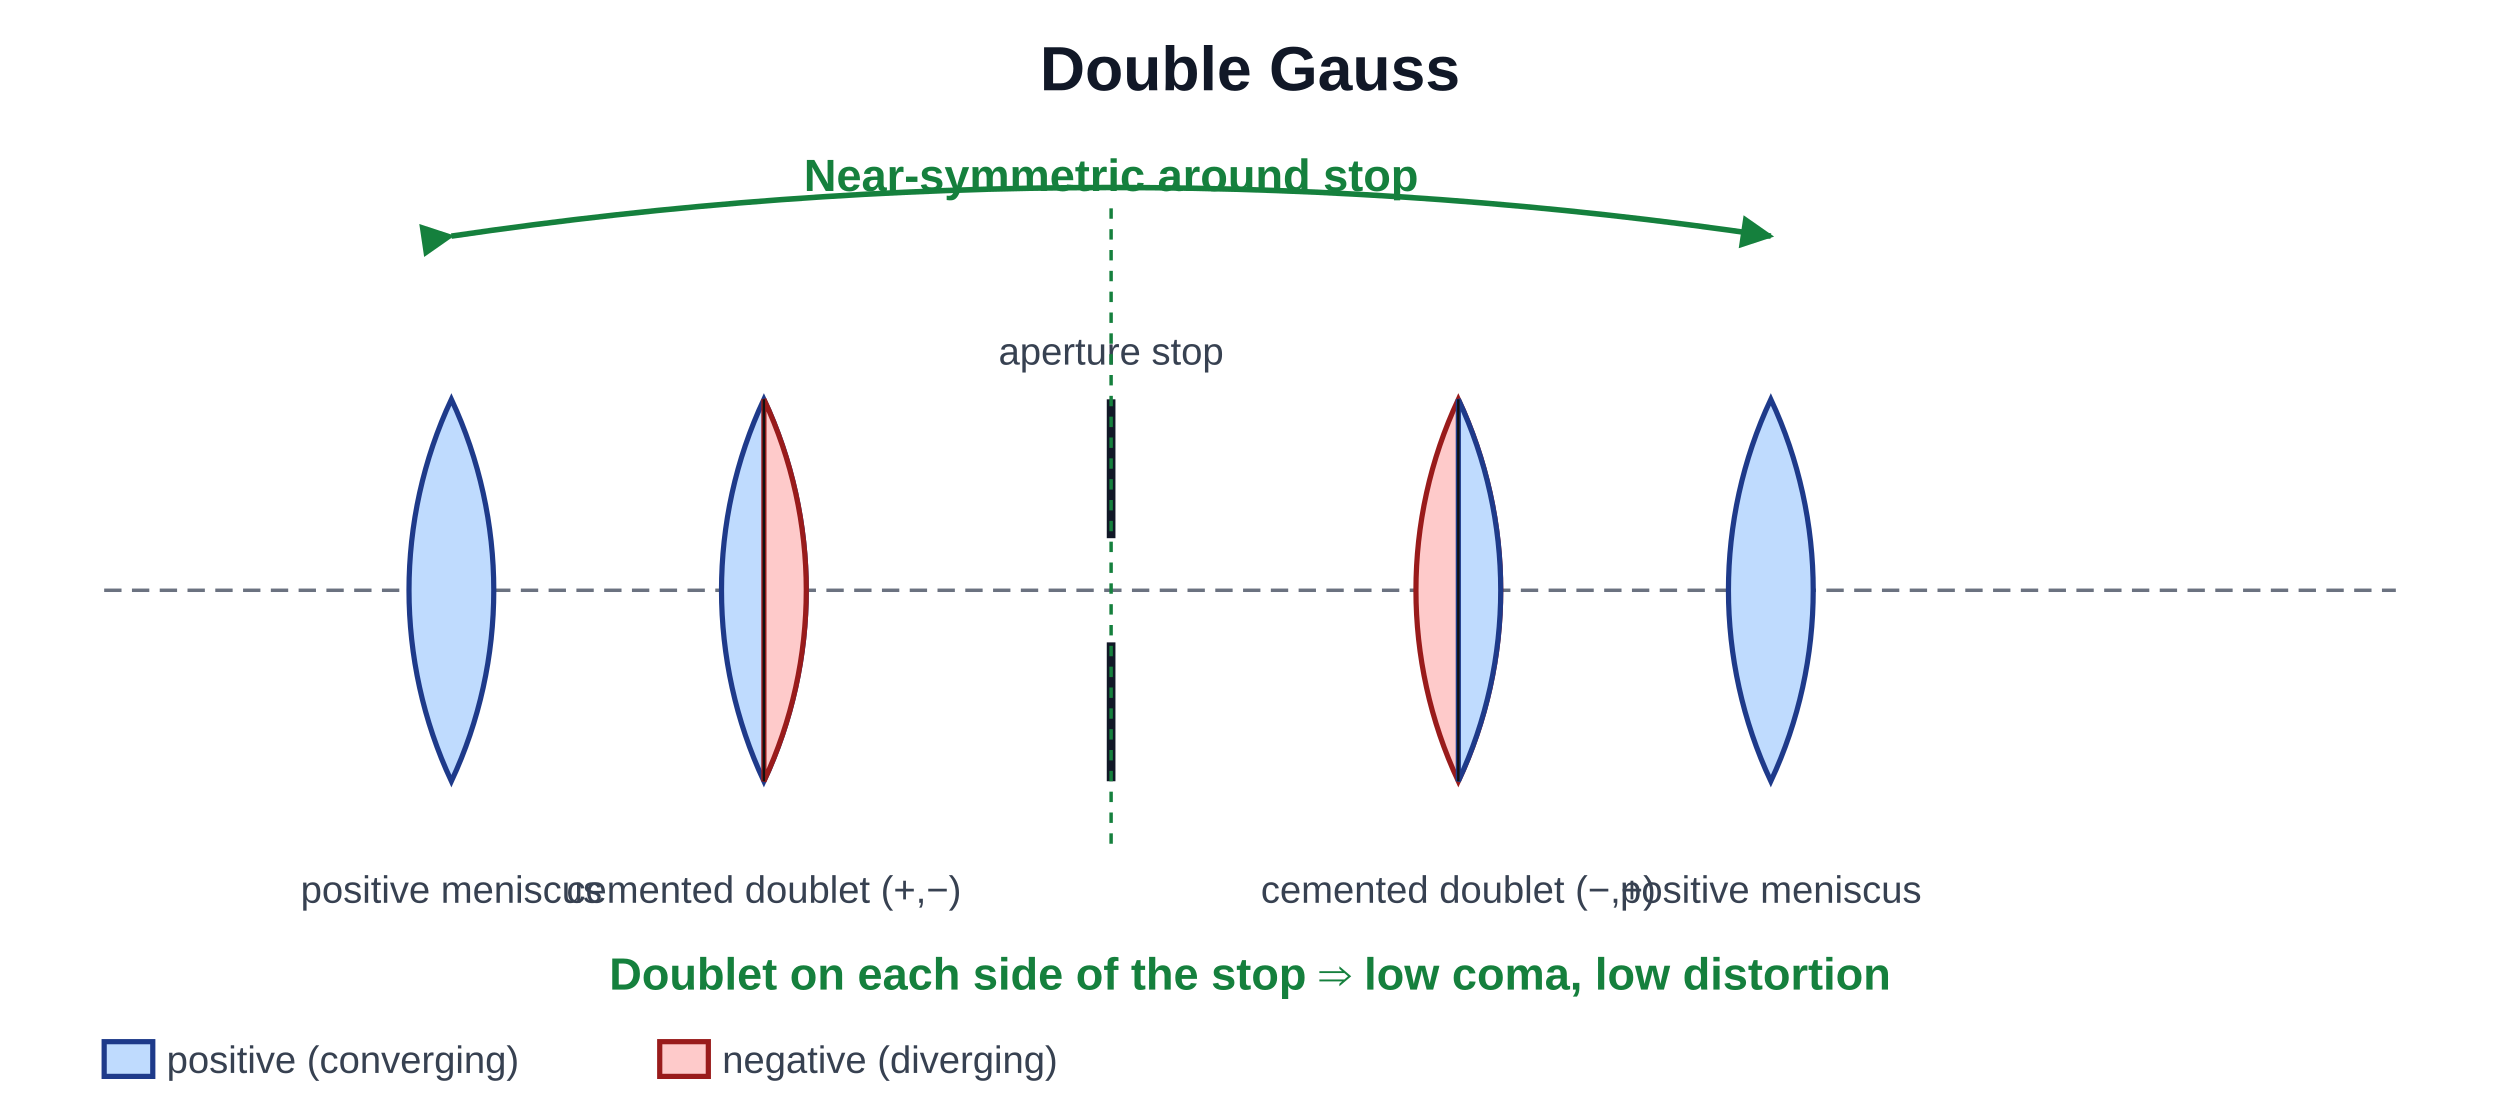
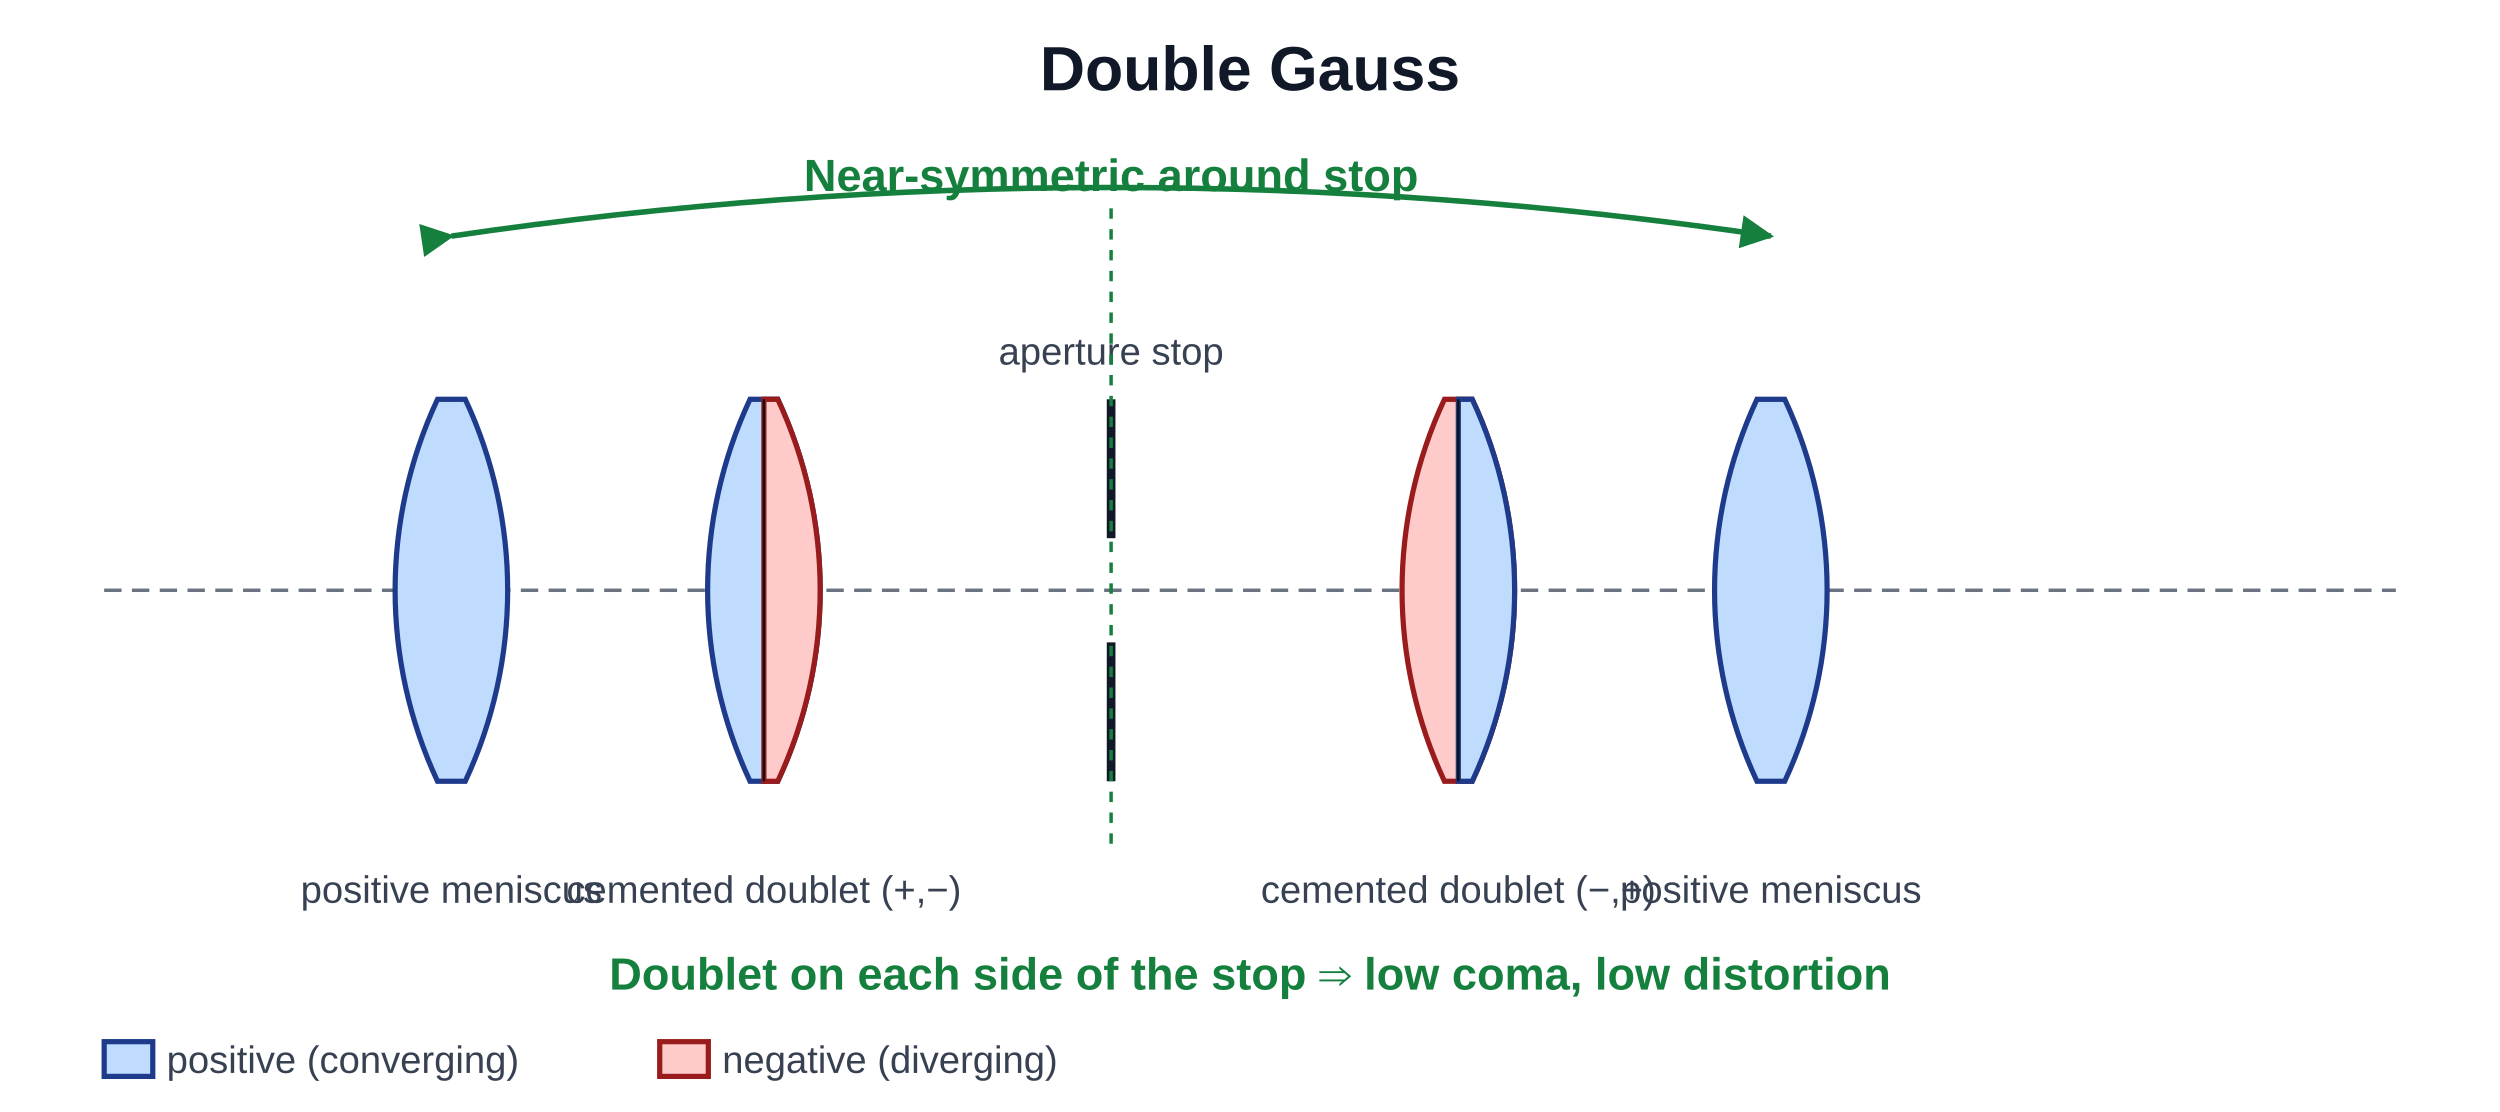
<svg xmlns="http://www.w3.org/2000/svg" viewBox="0 0 720 320" font-family="Arial, Helvetica, sans-serif">
  <defs>
    <style>
      .ax    { stroke:#6b7280; stroke-width:1; stroke-dasharray:5,3; fill:none; }
      .pos   { fill:#bfdbfe; stroke:#1e3a8a; stroke-width:1.5; }
      .neg   { fill:#fecaca; stroke:#991b1b; stroke-width:1.5; }
      .stop  { stroke:#111827; stroke-width:2.5; fill:none; }
      .annot { stroke:#15803d; stroke-width:1.6; fill:none; }
      .annot-text { fill:#15803d; font-size:13px; font-weight:700; }
      .label { fill:#374151; font-size:11px; }
      .ttl   { fill:#111827; font-size:18px; font-weight:700; }
      .cement{ stroke:#111; stroke-width:0.7; }
    </style>
    <marker id="arr" viewBox="0 0 10 10" refX="9" refY="5" markerWidth="6" markerHeight="6" orient="auto">
      <path d="M0,0 L10,5 L0,10 Z" fill="#15803d" />
    </marker>
  </defs>
  <text x="360" y="26" text-anchor="middle" class="ttl">Double Gauss</text>
  <line x1="30" y1="170" x2="690" y2="170" class="ax" />
-   <path d="M 130,115 A 130,130 0 0,1 130,225 A 130,130 0 0,1 130,115 Z" class="pos" />
-   <path d="M 220,115 A 130,130 0 0,1 220,225 A 130,130 0 0,1 220,115 Z" class="pos" />
-   <path d="M 220,115 A 130,130 0 0,1 220,225 L 220,115 Z" class="neg" />
+   <path d="M 126,115 L 134,115 A 130,130 0 0,1 134,225 L 126,225 A 130,130 0 0,1 126,115 Z" class="pos" />
+   <path d="M 216,115 L 224,115 A 130,130 0 0,1 224,225 L 216,225 A 130,130 0 0,1 216,115 Z" class="pos" />
+   <path d="M 220,115 L 224,115 A 130,130 0 0,1 224,225 L 220,225 Z" class="neg" />
  <line x1="220" y1="115" x2="220" y2="225" class="cement" />
  <line x1="320" y1="115" x2="320" y2="155" class="stop" />
  <line x1="320" y1="185" x2="320" y2="225" class="stop" />
  <text x="320" y="105" text-anchor="middle" class="label">aperture stop</text>
-   <path d="M 420,115 A 130,130 0 0,1 420,225 A 130,130 0 0,1 420,115 Z" class="neg" />
-   <path d="M 420,115 A 130,130 0 0,1 420,225 L 420,115 Z" class="pos" />
+   <path d="M 416,115 L 424,115 A 130,130 0 0,1 424,225 L 416,225 A 130,130 0 0,1 416,115 Z" class="neg" />
+   <path d="M 420,115 L 424,115 A 130,130 0 0,1 424,225 L 420,225 Z" class="pos" />
  <line x1="420" y1="115" x2="420" y2="225" class="cement" />
-   <path d="M 510,115 A 130,130 0 0,1 510,225 A 130,130 0 0,1 510,115 Z" class="pos" />
+   <path d="M 506,115 L 514,115 A 130,130 0 0,1 514,225 L 506,225 A 130,130 0 0,1 506,115 Z" class="pos" />
  <line x1="320" y1="60" x2="320" y2="245" stroke="#15803d" stroke-dasharray="3,3" stroke-width="1" />
  <path d="M 130,68 Q 320,40 510,68" class="annot" marker-end="url(#arr)" marker-start="url(#arr)" />
  <text x="320" y="55" text-anchor="middle" class="annot-text">Near-symmetric around stop</text>
  <text x="130" y="260" text-anchor="middle" class="label">positive meniscus</text>
  <text x="220" y="260" text-anchor="middle" class="label">cemented doublet (+,−)</text>
  <text x="420" y="260" text-anchor="middle" class="label">cemented doublet (−,+)</text>
  <text x="510" y="260" text-anchor="middle" class="label">positive meniscus</text>
  <text x="360" y="285" text-anchor="middle" class="annot-text">Doublet on each side of the stop ⇒ low coma, low distortion</text>
  <rect x="30" y="300" width="14" height="10" class="pos" />
  <text x="48" y="309" class="label">positive (converging)</text>
  <rect x="190" y="300" width="14" height="10" class="neg" />
  <text x="208" y="309" class="label">negative (diverging)</text>
</svg>
